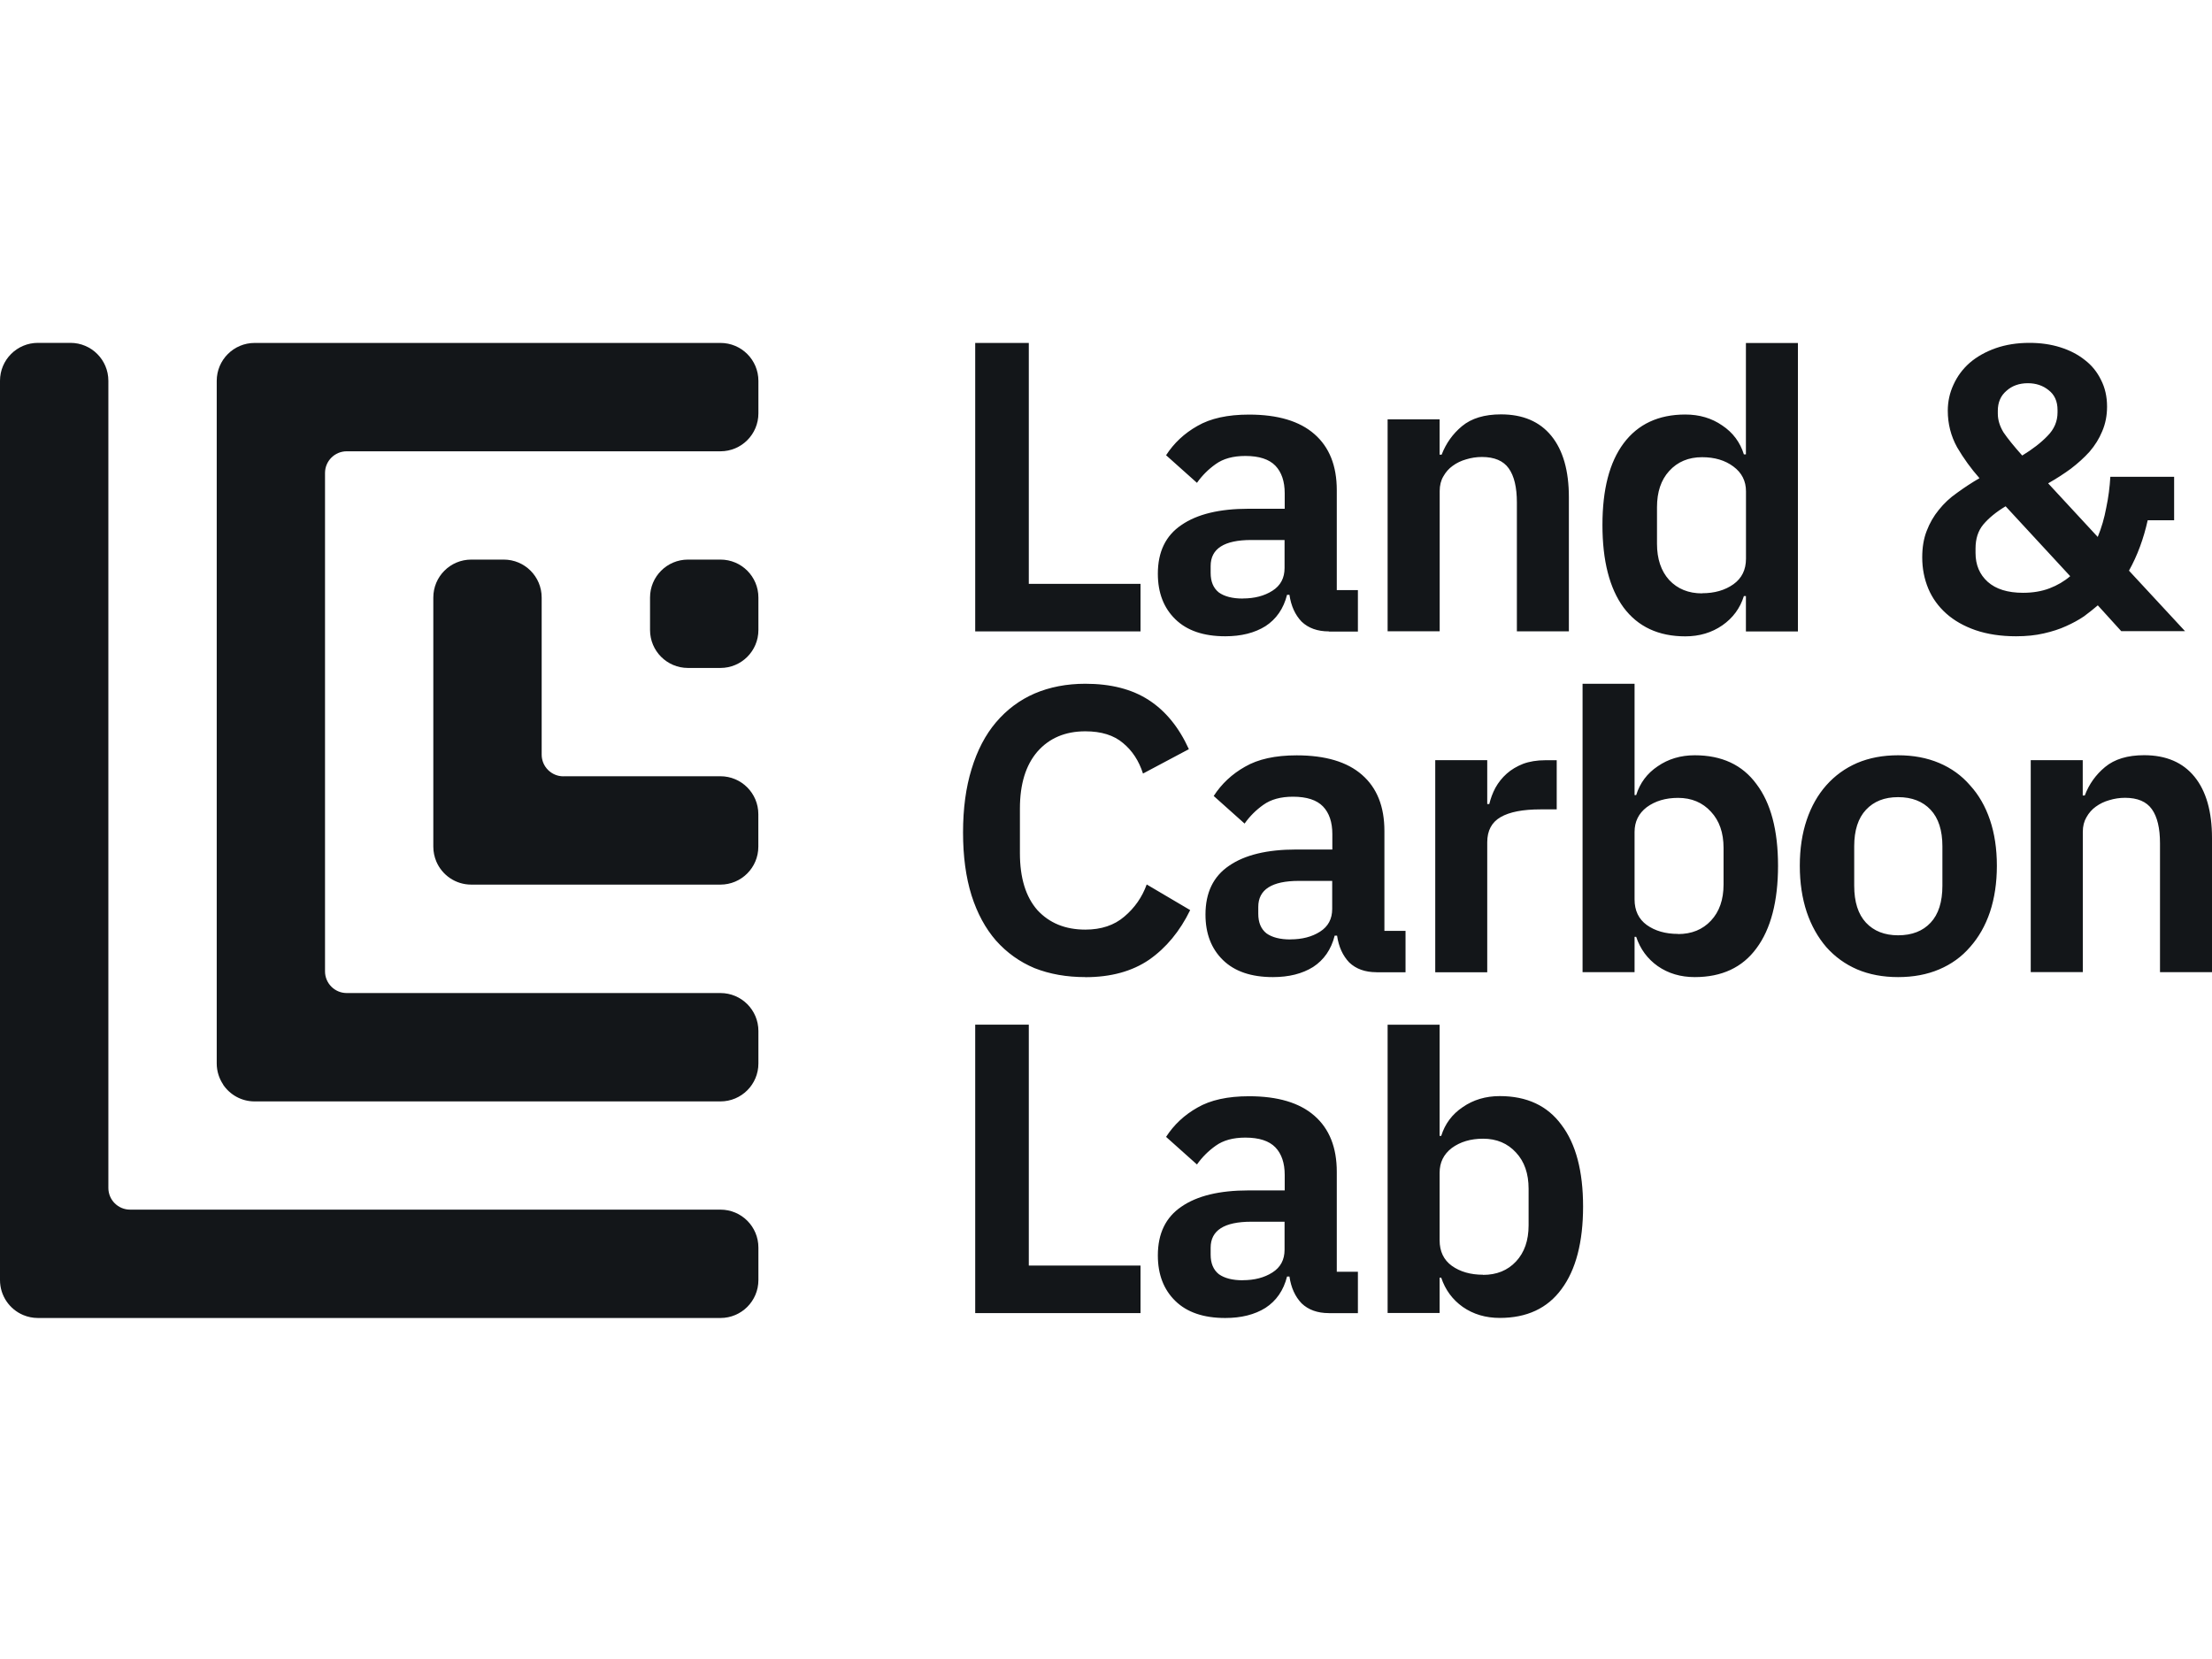
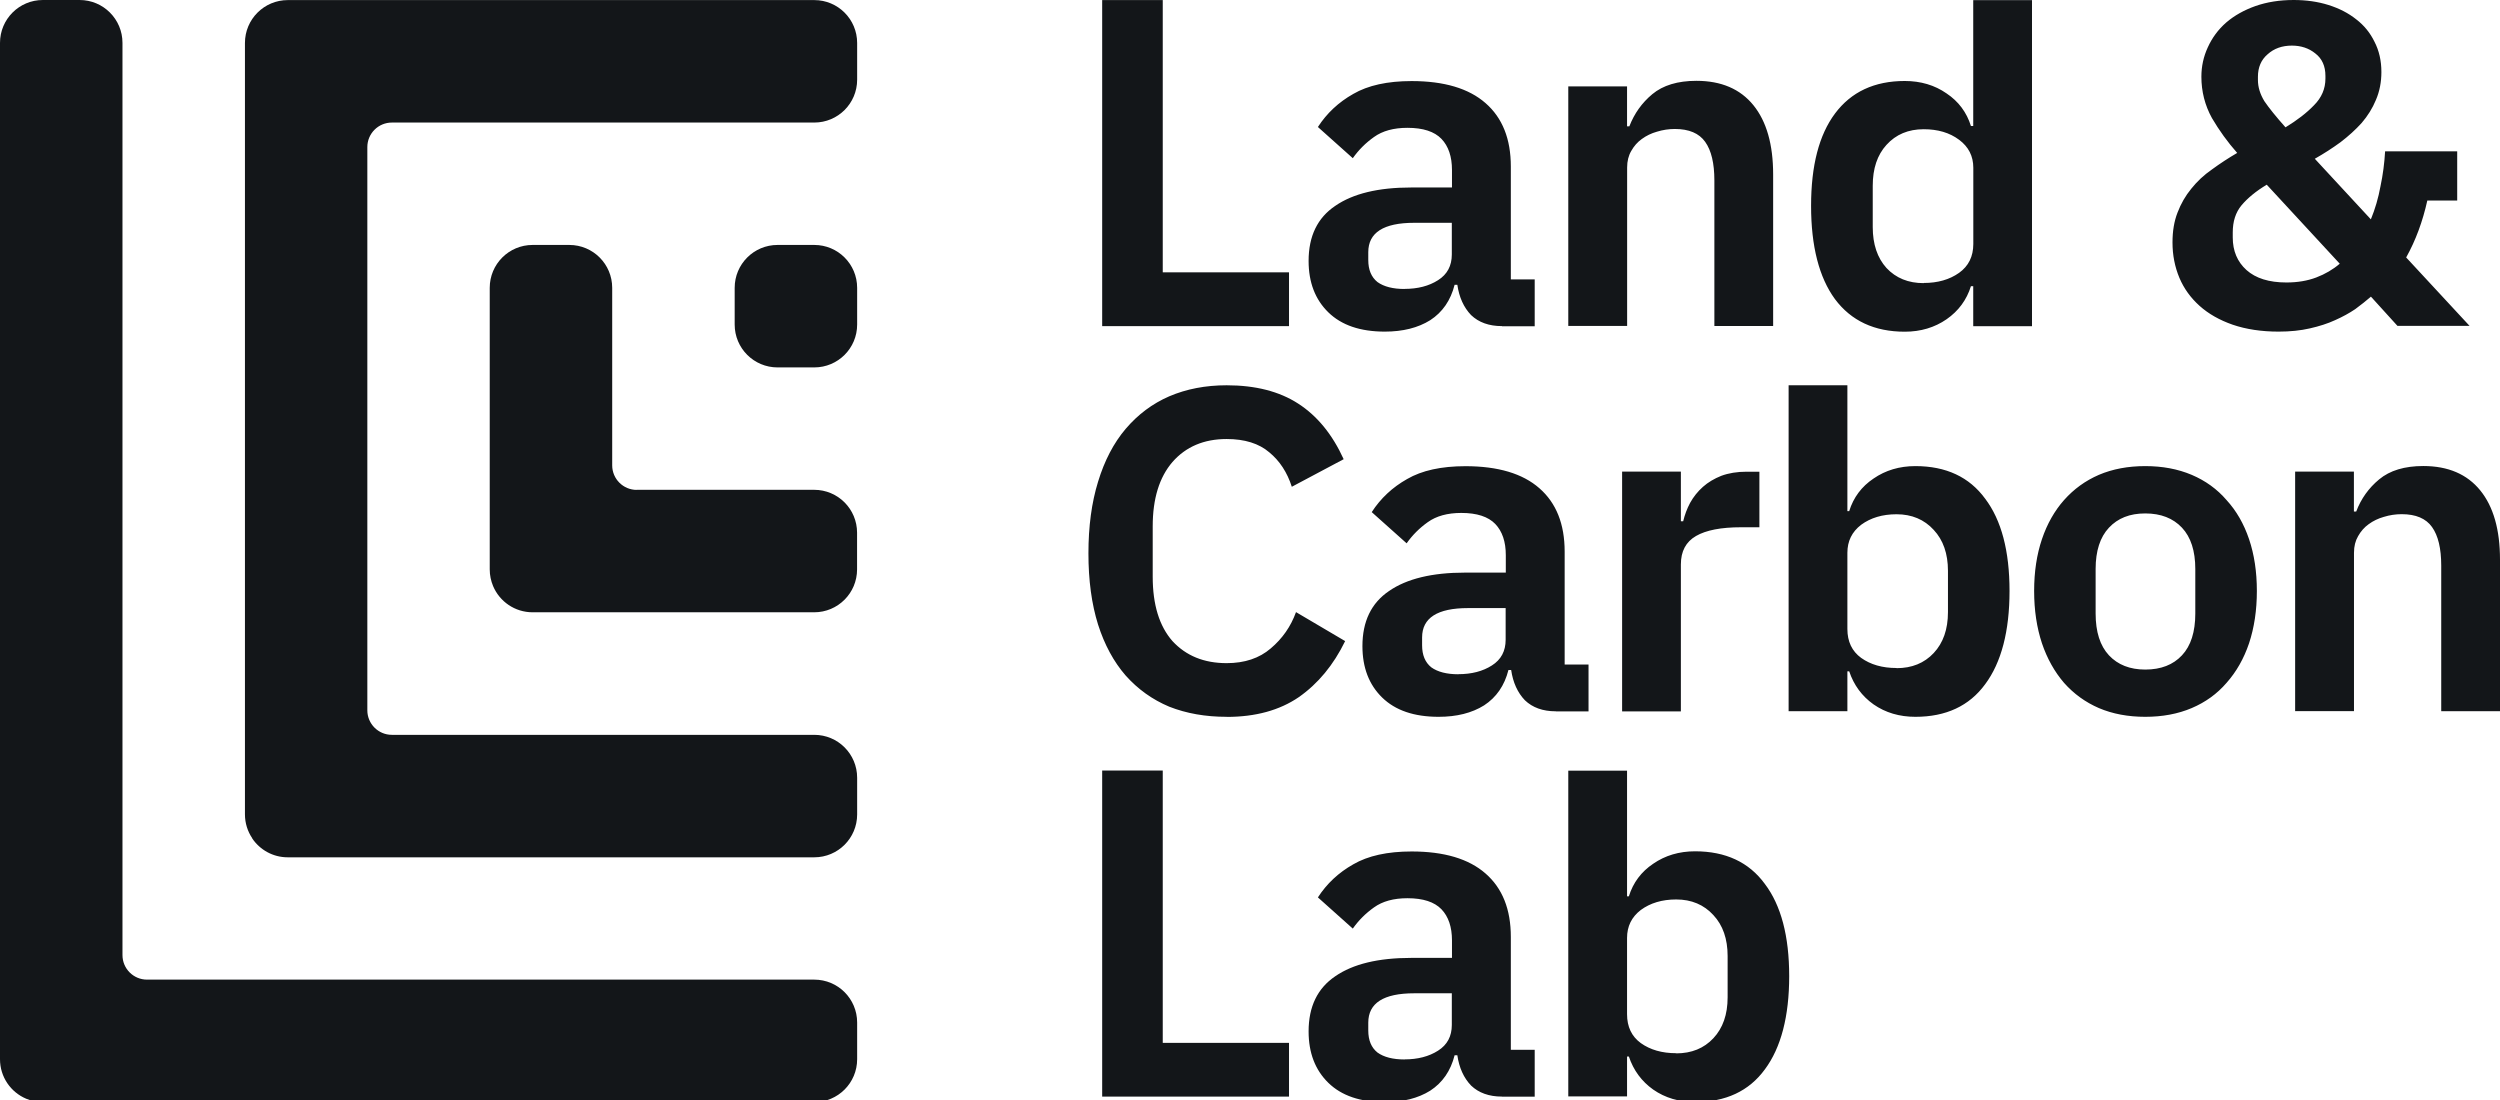
- <svg xmlns="http://www.w3.org/2000/svg" width="400" height="300" viewBox="0 0 400 300" fill="none">
+ <svg xmlns="http://www.w3.org/2000/svg" width="400" height="176" viewBox="0 62 400 176" fill="none">
  <path fill-rule="evenodd" clip-rule="evenodd" d="M40.364 196.128C39.626 195.035 39.191 193.718 39.191 192.296V68.874C39.191 65.082 42.26 62.013 46.053 62.013H51.926C51.926 62.013 51.966 62.013 51.979 62.013H130.283C134.075 62.013 137.144 65.082 137.144 68.874V74.748C137.144 78.54 134.075 81.609 130.283 81.609H62.699C60.539 81.609 58.774 83.36 58.774 85.533V175.65C58.774 177.81 60.526 179.574 62.699 179.574H130.283C134.075 179.574 137.144 182.643 137.144 186.436V192.309C137.144 196.102 134.075 199.17 130.283 199.17H46.039C43.669 199.17 41.588 197.972 40.35 196.141L40.364 196.128ZM0 231.474C0 234.319 1.725 236.755 4.188 237.795C5.004 238.138 5.913 238.335 6.861 238.335H130.283C134.075 238.335 137.144 235.267 137.144 231.474V225.601C137.144 221.808 134.075 218.74 130.283 218.74H23.52C21.36 218.74 19.596 216.988 19.596 214.815V68.861C19.596 65.068 16.527 62 12.735 62H6.861C3.068 62 0 65.068 0 68.861V231.474ZM101.877 140.383C99.717 140.383 97.952 138.631 97.952 136.459V108.053C97.952 104.26 94.884 101.191 91.091 101.191H85.218C81.425 101.191 78.357 104.26 78.357 108.053V153.104C78.357 154.053 78.554 154.948 78.897 155.778C79.937 158.24 82.373 159.966 85.218 159.966H130.27C134.062 159.966 137.131 156.897 137.131 153.104V147.231C137.131 143.438 134.062 140.37 130.27 140.37H101.864L101.877 140.383ZM124.409 120.787C120.617 120.787 117.548 117.719 117.548 113.926V108.053C117.548 104.26 120.617 101.191 124.409 101.191H130.283C134.075 101.191 137.144 104.26 137.144 108.053V113.926C137.144 117.719 134.075 120.787 130.283 120.787H124.409Z" fill="#131619" />
  <path d="M176.348 114.176V62.013H186.04V105.577H206.242V114.176H176.335H176.348ZM240.297 114.176C238.243 114.176 236.597 113.584 235.372 112.412C234.2 111.187 233.463 109.567 233.173 107.565H232.738C232.106 110.067 230.802 111.951 228.84 113.228C226.878 114.453 224.455 115.059 221.571 115.059C217.646 115.059 214.644 114.031 212.537 111.977C210.43 109.923 209.376 107.183 209.376 103.746C209.376 99.782 210.798 96.846 213.643 94.936C216.487 92.974 220.53 91.999 225.772 91.999H232.317V89.207C232.317 87.048 231.751 85.388 230.631 84.216C229.499 83.044 227.694 82.452 225.192 82.452C222.993 82.452 221.202 82.939 219.832 83.927C218.516 84.862 217.383 85.981 216.448 87.311L210.864 82.32C212.287 80.121 214.17 78.356 216.527 77.026C218.884 75.656 221.992 74.972 225.864 74.972C231.053 74.972 235.003 76.144 237.69 78.501C240.39 80.858 241.733 84.23 241.733 88.641V106.709H245.552V114.203H240.337L240.297 114.176ZM224.731 108.224C226.838 108.224 228.629 107.763 230.091 106.828C231.566 105.893 232.29 104.523 232.29 102.719V97.649H226.272C221.373 97.649 218.924 99.216 218.924 102.35V103.601C218.924 105.169 219.411 106.341 220.399 107.131C221.426 107.868 222.875 108.237 224.731 108.237V108.224ZM250.925 114.176V75.828H260.328V82.215H260.696C261.487 80.16 262.711 78.448 264.371 77.066C266.083 75.643 268.44 74.932 271.429 74.932C275.393 74.932 278.435 76.236 280.542 78.83C282.649 81.424 283.703 85.125 283.703 89.919V114.163H274.3V90.867C274.3 88.128 273.813 86.073 272.825 84.691C271.851 83.321 270.231 82.636 267.979 82.636C267.004 82.636 266.043 82.781 265.108 83.071C264.226 83.321 263.422 83.703 262.685 84.243C262 84.73 261.434 85.375 260.999 86.152C260.565 86.89 260.341 87.772 260.341 88.799V114.15H250.938L250.925 114.176ZM315.717 107.789H315.349C314.664 109.988 313.36 111.753 311.45 113.083C309.541 114.4 307.315 115.072 304.76 115.072C299.914 115.072 296.187 113.333 293.593 109.857C291.051 106.38 289.774 101.402 289.774 94.936C289.774 88.47 291.051 83.597 293.593 80.174C296.187 76.697 299.914 74.959 304.76 74.959C307.302 74.959 309.541 75.617 311.45 76.947C313.36 78.224 314.664 79.963 315.349 82.162H315.717V62.026H325.12V114.189H315.717V107.789ZM307.789 107.276C310.041 107.276 311.925 106.736 313.452 105.656C314.967 104.576 315.73 103.035 315.73 101.033V88.839C315.73 86.982 314.967 85.481 313.452 84.361C311.938 83.229 310.055 82.676 307.789 82.676C305.34 82.676 303.351 83.505 301.837 85.178C300.362 86.798 299.638 88.971 299.638 91.723V98.334C299.638 101.073 300.375 103.259 301.837 104.879C303.351 106.499 305.34 107.302 307.789 107.302V107.276ZM379.338 109.475C378.6 110.107 377.77 110.779 376.835 111.463C375.9 112.096 374.821 112.688 373.609 113.228C372.437 113.768 371.08 114.203 369.566 114.545C368.091 114.887 366.432 115.059 364.575 115.059C361.836 115.059 359.386 114.69 357.227 113.952C355.119 113.215 353.355 112.214 351.932 110.937C350.51 109.659 349.43 108.171 348.706 106.459C347.969 104.694 347.6 102.811 347.6 100.796C347.6 98.979 347.863 97.399 348.403 96.016C348.943 94.594 349.681 93.316 350.602 92.197C351.537 91.025 352.63 89.998 353.908 89.115C355.185 88.18 356.529 87.298 357.951 86.468C356.436 84.756 355.08 82.886 353.908 80.885C352.775 78.83 352.222 76.618 352.222 74.274C352.222 72.614 352.565 71.047 353.249 69.572C353.934 68.058 354.909 66.728 356.186 65.608C357.503 64.476 359.07 63.607 360.888 62.961C362.705 62.329 364.733 62 366.985 62C368.987 62 370.857 62.263 372.569 62.803C374.281 63.343 375.756 64.107 376.98 65.082C378.258 66.056 379.232 67.268 379.917 68.677C380.654 70.099 381.023 71.719 381.023 73.523C381.023 75.143 380.734 76.631 380.141 78.001C379.601 79.317 378.837 80.542 377.863 81.675C376.888 82.755 375.756 83.782 374.478 84.756C373.201 85.691 371.831 86.574 370.369 87.403L379.338 97.096C380.022 95.436 380.536 93.672 380.878 91.802C381.273 89.945 381.51 88.075 381.616 86.218H393.152V94.08H388.372C387.634 97.412 386.515 100.454 384.987 103.193L395.127 114.137H383.591L379.324 109.435L379.338 109.475ZM366.708 69.296C365.141 69.296 363.837 69.757 362.81 70.692C361.783 71.574 361.269 72.772 361.269 74.287V74.8C361.269 75.933 361.612 77.052 362.297 78.185C363.034 79.265 364.153 80.661 365.681 82.373C367.538 81.24 369.066 80.068 370.238 78.843C371.462 77.619 372.068 76.196 372.068 74.577V74.142C372.068 72.575 371.528 71.376 370.448 70.547C369.421 69.717 368.17 69.296 366.695 69.296H366.708ZM365.826 107.197C367.591 107.197 369.184 106.933 370.606 106.393C372.029 105.853 373.28 105.116 374.36 104.194L362.679 91.552C360.967 92.579 359.623 93.685 358.636 94.857C357.701 95.99 357.24 97.425 357.24 99.19V99.993C357.24 102.153 357.977 103.891 359.439 105.208C360.914 106.525 363.034 107.197 365.826 107.197ZM196.26 176.69C192.875 176.69 189.82 176.15 187.081 175.071C184.381 173.938 182.063 172.279 180.101 170.079C178.192 167.88 176.717 165.154 175.689 161.928C174.662 158.649 174.149 154.856 174.149 150.536C174.149 146.217 174.662 142.411 175.689 139.079C176.717 135.695 178.192 132.877 180.101 130.625C182.063 128.32 184.381 126.582 187.081 125.41C189.82 124.238 192.888 123.645 196.26 123.645C200.869 123.645 204.688 124.619 207.717 126.582C210.759 128.544 213.182 131.507 214.986 135.471L206.69 139.883C205.952 137.578 204.754 135.747 203.094 134.378C201.435 132.956 199.157 132.244 196.26 132.244C192.638 132.244 189.741 133.469 187.594 135.919C185.487 138.368 184.434 141.792 184.434 146.204V154.29C184.434 158.741 185.487 162.178 187.594 164.575C189.754 166.919 192.638 168.104 196.26 168.104C199.144 168.104 201.501 167.314 203.318 165.747C205.175 164.18 206.532 162.244 207.361 159.939L215.223 164.575C213.366 168.394 210.891 171.383 207.809 173.543C204.727 175.65 200.882 176.704 196.273 176.704L196.26 176.69ZM248.91 175.808C246.856 175.808 245.209 175.215 243.985 174.043C242.813 172.819 242.075 171.199 241.785 169.197H241.351C240.719 171.699 239.415 173.582 237.453 174.86C235.491 176.085 233.067 176.69 230.183 176.69C226.259 176.69 223.256 175.663 221.149 173.609C219.042 171.554 217.989 168.815 217.989 165.378C217.989 161.414 219.411 158.477 222.256 156.555C225.1 154.593 229.143 153.618 234.384 153.618H240.929V150.826C240.929 148.666 240.363 147.007 239.244 145.835C238.111 144.663 236.307 144.07 233.805 144.07C231.606 144.07 229.815 144.558 228.445 145.545C227.128 146.48 225.996 147.6 225.061 148.93L219.477 143.939C220.899 141.739 222.782 139.975 225.14 138.645C227.497 137.275 230.605 136.59 234.477 136.59C239.665 136.59 243.616 137.762 246.303 140.12C249.002 142.477 250.345 145.848 250.345 150.26V168.328H254.165V175.821H248.95L248.91 175.808ZM233.344 169.869C235.451 169.869 237.242 169.408 238.704 168.473C240.179 167.538 240.903 166.168 240.903 164.364V159.294H234.885C229.986 159.294 227.536 160.861 227.536 163.995V165.246C227.536 166.814 228.024 167.986 229.011 168.776C230.039 169.513 231.487 169.882 233.344 169.882V169.869ZM259.538 137.459H268.94V145.4H269.309C269.559 144.373 269.915 143.399 270.415 142.464C270.955 141.489 271.64 140.633 272.47 139.896C273.299 139.158 274.287 138.579 275.406 138.131C276.578 137.696 277.935 137.473 279.449 137.473H281.504V146.362H278.567C275.38 146.362 272.983 146.823 271.363 147.758C269.744 148.693 268.94 150.207 268.94 152.314V175.821H259.538V137.459ZM286.179 123.645H295.582V143.781H295.871C296.556 141.581 297.86 139.843 299.769 138.566C301.679 137.249 303.905 136.577 306.459 136.577C311.358 136.577 315.085 138.315 317.627 141.792C320.221 145.216 321.525 150.141 321.525 156.555C321.525 162.968 320.221 167.999 317.627 171.475C315.085 174.952 311.358 176.69 306.459 176.69C303.918 176.69 301.679 176.032 299.769 174.702C297.913 173.385 296.609 171.62 295.871 169.408H295.582V175.795H286.179V123.632V123.645ZM303.444 168.907C305.893 168.907 307.882 168.104 309.396 166.484C310.91 164.864 311.674 162.692 311.674 159.939V153.328C311.674 150.589 310.91 148.403 309.396 146.783C307.882 145.124 305.893 144.281 303.444 144.281C301.192 144.281 299.308 144.847 297.781 145.967C296.306 147.099 295.582 148.587 295.582 150.444V162.639C295.582 164.654 296.319 166.195 297.781 167.261C299.295 168.341 301.178 168.881 303.444 168.881V168.907ZM343.241 176.69C340.502 176.69 338.026 176.229 335.827 175.294C333.667 174.359 331.81 173.016 330.243 171.252C328.728 169.487 327.543 167.38 326.714 164.93C325.884 162.428 325.462 159.636 325.462 156.555C325.462 153.473 325.884 150.708 326.714 148.258C327.543 145.809 328.728 143.728 330.243 142.016C331.81 140.251 333.667 138.908 335.827 137.973C338.026 137.038 340.502 136.577 343.241 136.577C345.98 136.577 348.456 137.038 350.668 137.973C352.868 138.908 354.738 140.251 356.252 142.016C357.819 143.728 359.018 145.809 359.847 148.258C360.677 150.708 361.098 153.473 361.098 156.555C361.098 159.636 360.677 162.428 359.847 164.93C359.018 167.38 357.819 169.487 356.252 171.252C354.738 173.016 352.868 174.359 350.668 175.294C348.469 176.229 345.993 176.69 343.241 176.69ZM343.241 169.131C345.743 169.131 347.705 168.367 349.114 166.853C350.537 165.339 351.248 163.1 351.248 160.163V153.039C351.248 150.154 350.537 147.942 349.114 146.428C347.692 144.913 345.73 144.149 343.241 144.149C340.752 144.149 338.856 144.913 337.433 146.428C336.011 147.942 335.3 150.154 335.3 153.039V160.163C335.3 163.1 336.011 165.325 337.433 166.853C338.856 168.367 340.791 169.131 343.241 169.131ZM367.222 175.808V137.459H376.625V143.846H376.993C377.77 141.792 378.995 140.08 380.668 138.697C382.38 137.275 384.737 136.564 387.726 136.564C391.69 136.564 394.732 137.868 396.839 140.462C398.946 143.056 400 146.757 400 151.55V175.795H390.597V152.499C390.597 149.759 390.11 147.705 389.122 146.322C388.148 144.953 386.528 144.268 384.276 144.268C383.301 144.268 382.34 144.413 381.405 144.702C380.523 144.953 379.719 145.335 378.982 145.874C378.297 146.362 377.731 147.007 377.296 147.784C376.862 148.522 376.638 149.404 376.638 150.431V175.782H367.235L367.222 175.808ZM240.297 237.453C238.243 237.453 236.597 236.86 235.372 235.688C234.2 234.464 233.463 232.844 233.173 230.842H232.738C232.106 233.344 230.802 235.227 228.84 236.505C226.878 237.73 224.455 238.335 221.571 238.335C217.646 238.335 214.644 237.308 212.537 235.254C210.43 233.199 209.376 230.46 209.376 227.023C209.376 223.059 210.798 220.122 213.643 218.2C216.487 216.237 220.53 215.263 225.772 215.263H232.317V212.471C232.317 210.311 231.751 208.652 230.631 207.48C229.499 206.308 227.694 205.715 225.192 205.715C222.993 205.715 221.202 206.202 219.832 207.19C218.516 208.125 217.383 209.245 216.448 210.575L210.864 205.584C212.287 203.384 214.17 201.62 216.527 200.29C218.884 198.92 221.992 198.235 225.864 198.235C231.053 198.235 235.003 199.407 237.69 201.764C240.39 204.122 241.733 207.493 241.733 211.905V229.973H245.552V237.466H240.337L240.297 237.453ZM224.731 231.501C226.838 231.501 228.629 231.04 230.091 230.105C231.566 229.17 232.29 227.8 232.29 225.996V220.926H226.272C221.373 220.926 218.924 222.493 218.924 225.627V226.878C218.924 228.445 219.411 229.617 220.399 230.407C221.426 231.145 222.875 231.514 224.731 231.514V231.501ZM250.925 185.303H260.328V205.412H260.617C261.302 203.213 262.606 201.475 264.515 200.197C266.425 198.88 268.651 198.209 271.205 198.209C276.104 198.209 279.831 199.947 282.373 203.424C284.967 206.848 286.271 211.773 286.271 218.186C286.271 224.6 284.967 229.63 282.373 233.107C279.831 236.584 276.104 238.322 271.205 238.322C268.664 238.322 266.425 237.664 264.515 236.334C262.659 235.017 261.355 233.252 260.617 231.04H260.328V237.427H250.925V185.277V185.303ZM268.19 230.539C270.639 230.539 272.628 229.736 274.142 228.116C275.657 226.496 276.42 224.323 276.42 221.571V214.96C276.42 212.221 275.657 210.035 274.142 208.415C272.628 206.756 270.639 205.913 268.19 205.913C265.938 205.913 264.055 206.479 262.527 207.598C261.052 208.731 260.328 210.219 260.328 212.076V224.271C260.328 226.285 261.065 227.826 262.527 228.893C264.041 229.973 265.925 230.513 268.19 230.513V230.539ZM176.348 237.453V185.29H186.04V228.854H206.242V237.453H176.335H176.348Z" fill="#131619" />
</svg>
